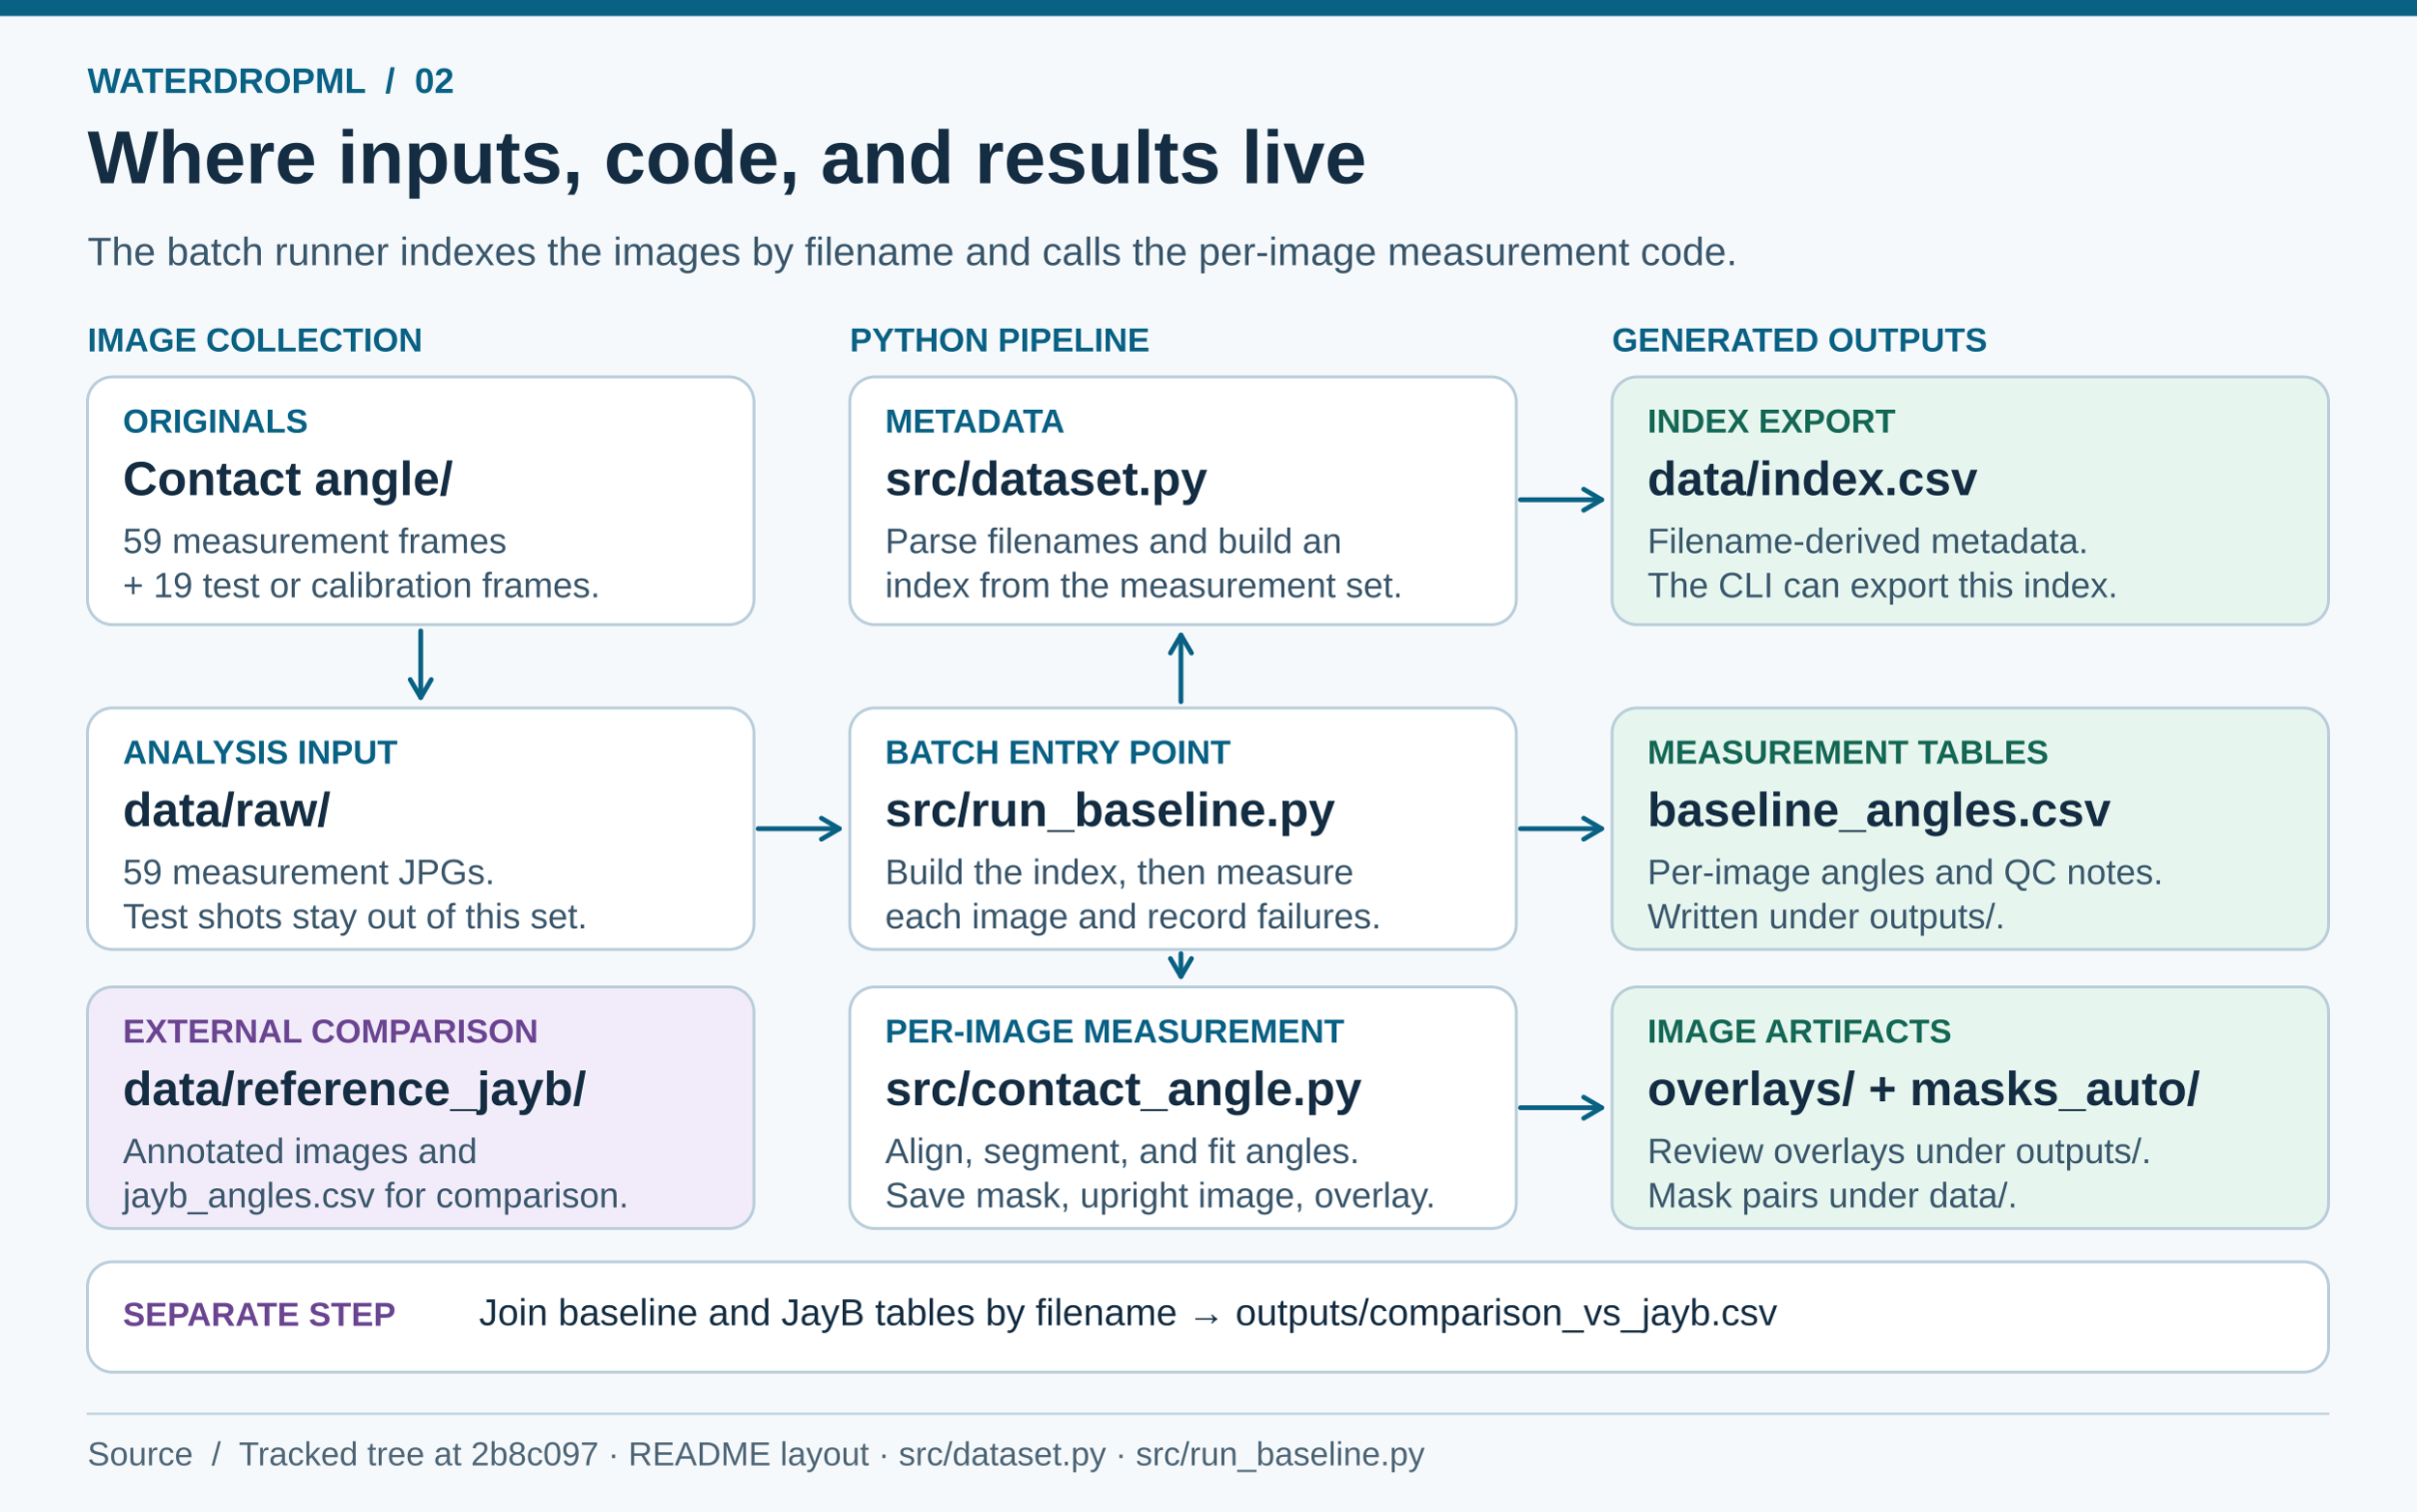
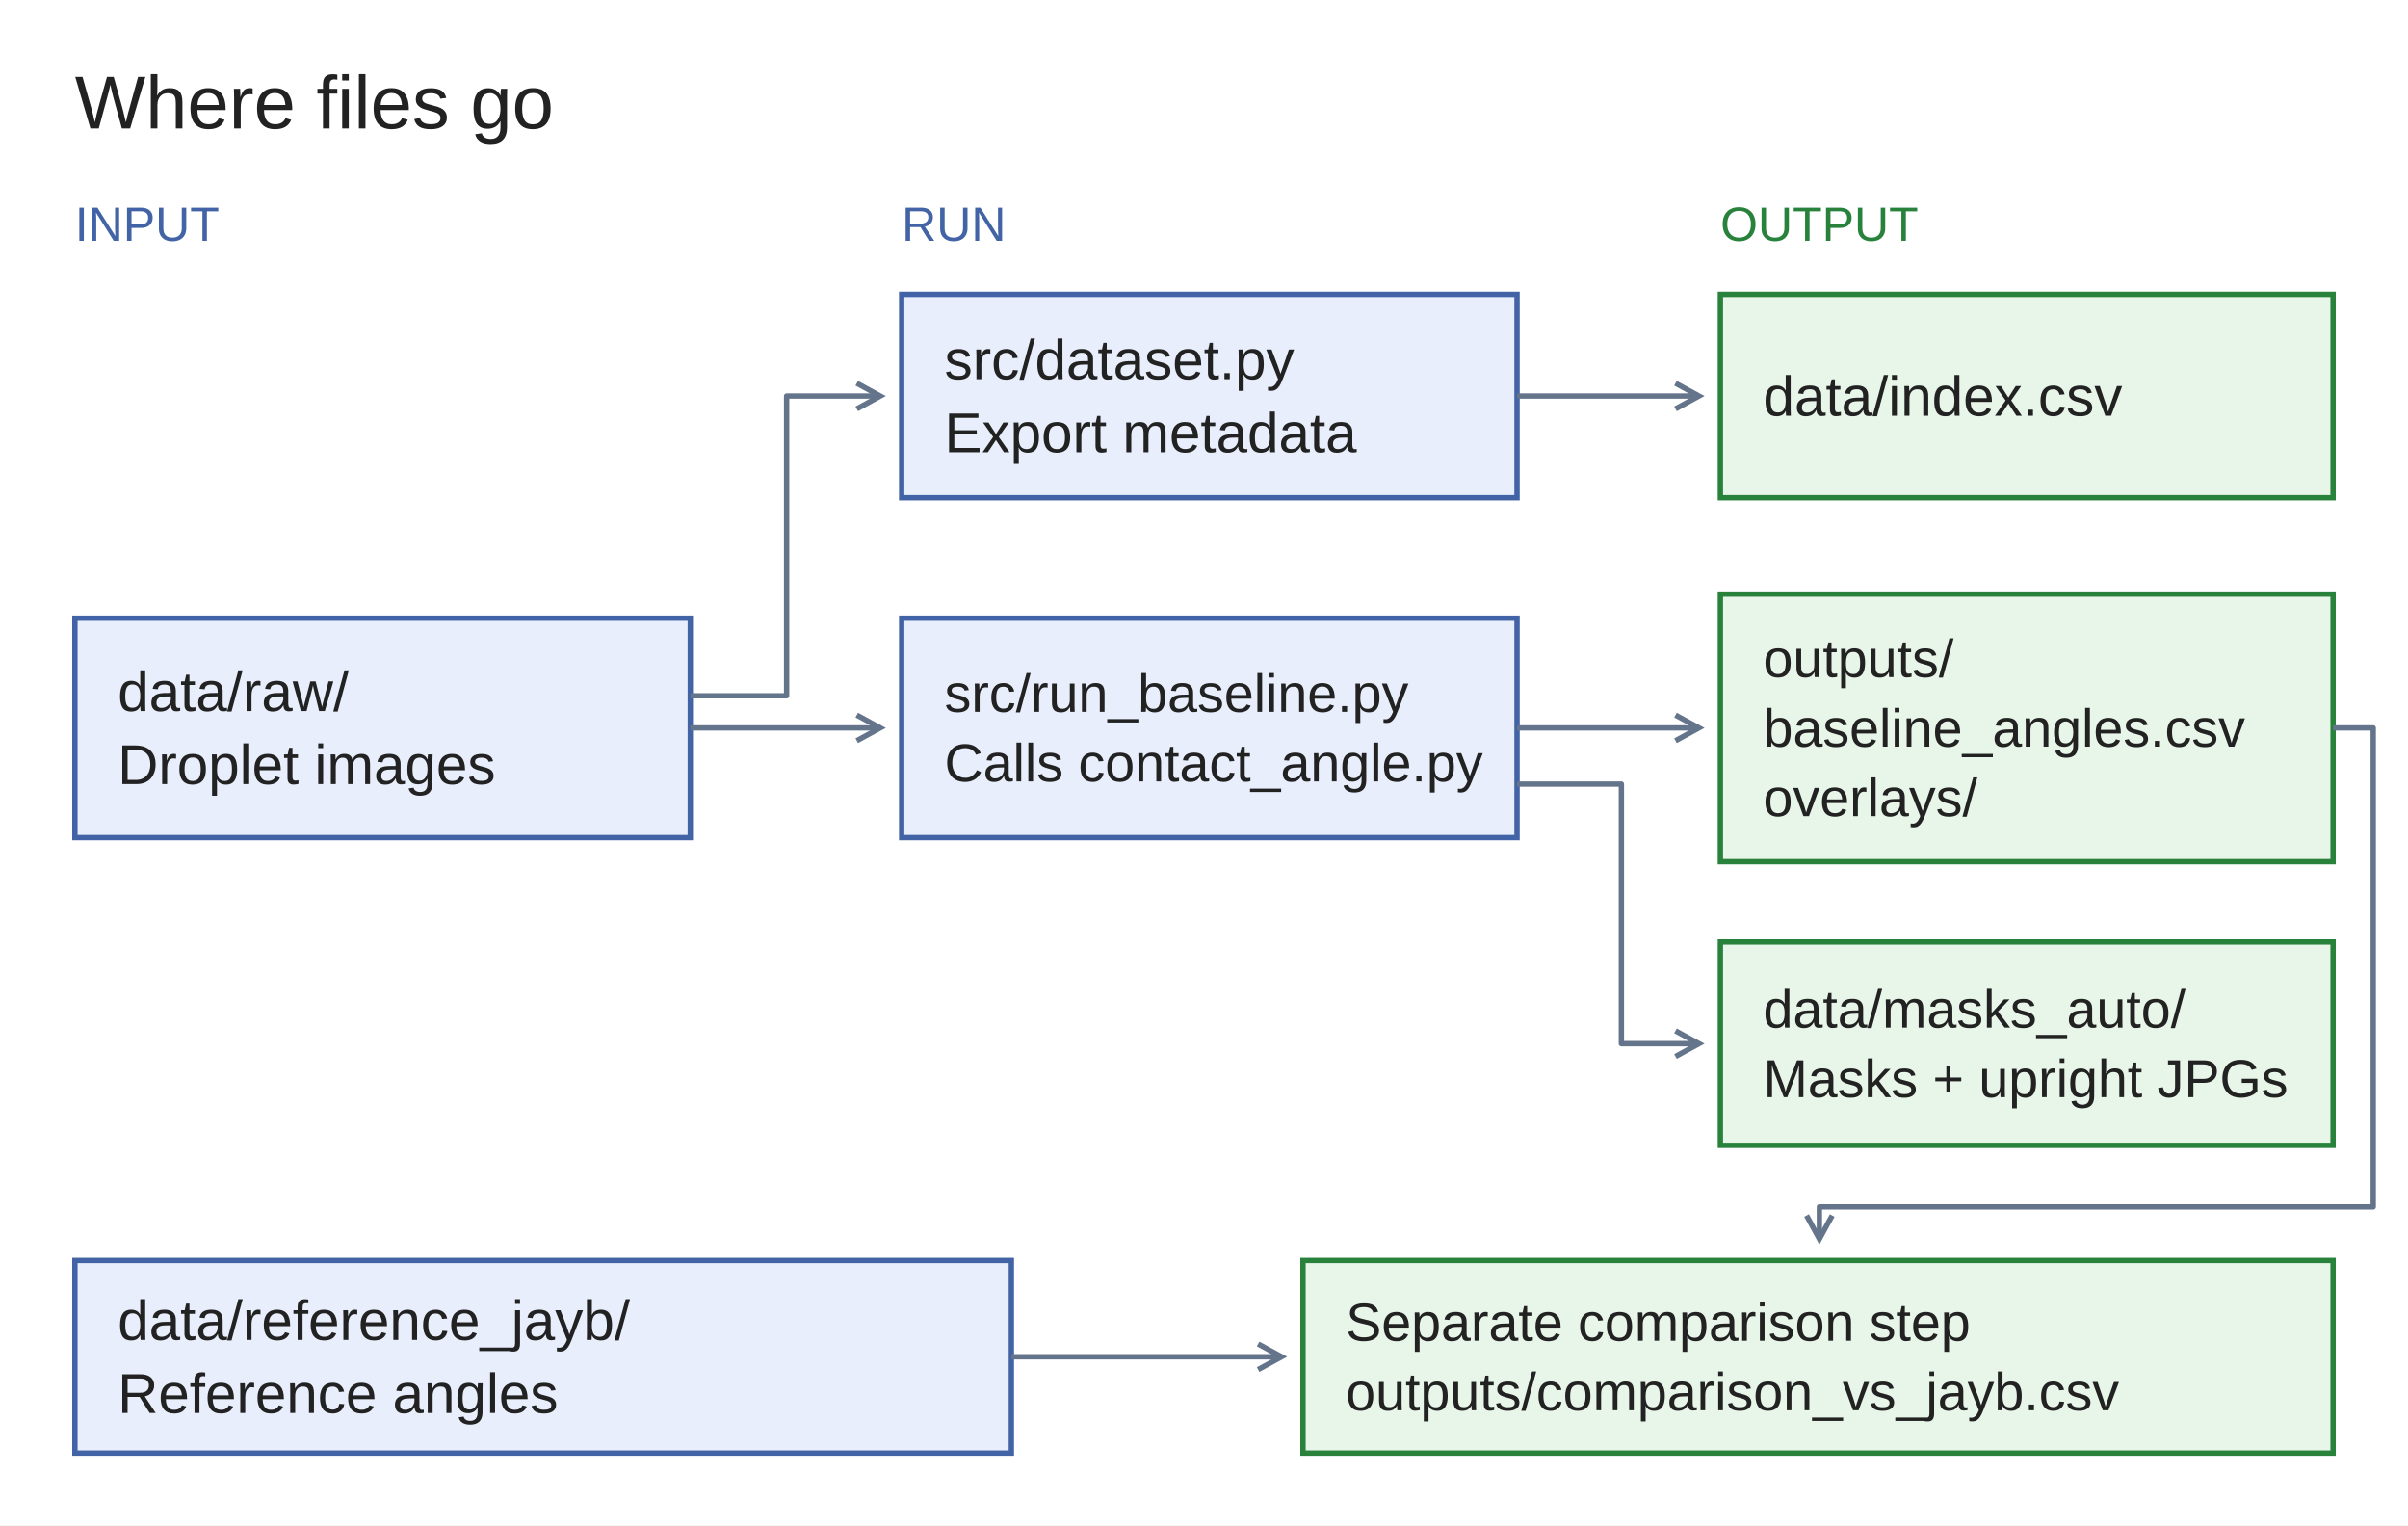
- <svg xmlns="http://www.w3.org/2000/svg" width="1160" height="726" viewBox="0 0 1160 726" role="img">
-   <rect x="0" y="0" width="1160" height="726" rx="0" fill="#F5F9FC" stroke="#F5F9FC" stroke-width="1.4" />
-   <rect x="0" y="0" width="1160" height="7" rx="0" fill="#096184" stroke="#096184" stroke-width="1.4" />
-   <text x="42" y="44.62" fill="#096184" font-family="Arial, sans-serif" font-size="17" font-weight="700" xml:space="preserve">WATERDROPML  /  02</text>
-   <text x="42" y="87.96" fill="#142D42" font-family="Arial, sans-serif" font-size="36" font-weight="700" xml:space="preserve">Where inputs, code, and results live</text>
-   <text x="42" y="127.34" fill="#39566B" font-family="Arial, sans-serif" font-size="19" font-weight="400" xml:space="preserve">The batch runner indexes the images by filename and calls the per-image measurement code.</text>
-   <polyline points="42.000,679.000 1118.000,679.000" fill="none" stroke="#B9CDDA" stroke-width="1" stroke-linecap="round" stroke-linejoin="round" />
-   <text x="42" y="703.76" fill="#4D6475" font-family="Arial, sans-serif" font-size="16" font-weight="400" xml:space="preserve">Source  /  Tracked tree at 2b8c097 · README layout · src/dataset.py · src/run_baseline.py</text>
-   <text x="42" y="168.76" fill="#096184" font-family="Arial, sans-serif" font-size="16" font-weight="700" xml:space="preserve">IMAGE COLLECTION</text>
-   <text x="408" y="168.76" fill="#096184" font-family="Arial, sans-serif" font-size="16" font-weight="700" xml:space="preserve">PYTHON PIPELINE</text>
-   <text x="774" y="168.76" fill="#096184" font-family="Arial, sans-serif" font-size="16" font-weight="700" xml:space="preserve">GENERATED OUTPUTS</text>
-   <rect x="42" y="181" width="320" height="119" rx="12" fill="#FFFFFF" stroke="#B9CDDA" stroke-width="1.4" />
-   <text x="59" y="207.76" fill="#096184" font-family="Arial, sans-serif" font-size="16" font-weight="700" xml:space="preserve">ORIGINALS</text>
-   <text x="59" y="237.78" fill="#142D42" font-family="Arial, sans-serif" font-size="23" font-weight="700" xml:space="preserve">Contact angle/</text>
-   <text x="59" y="265.62" fill="#39566B" font-family="Arial, sans-serif" font-size="17" font-weight="400" xml:space="preserve">59 measurement frames</text>
-   <text x="59" y="286.87" fill="#39566B" font-family="Arial, sans-serif" font-size="17" font-weight="400" xml:space="preserve">+ 19 test or calibration frames.</text>
-   <rect x="42" y="340" width="320" height="116" rx="12" fill="#FFFFFF" stroke="#B9CDDA" stroke-width="1.4" />
-   <text x="59" y="366.76" fill="#096184" font-family="Arial, sans-serif" font-size="16" font-weight="700" xml:space="preserve">ANALYSIS INPUT</text>
-   <text x="59" y="396.78" fill="#142D42" font-family="Arial, sans-serif" font-size="23" font-weight="700" xml:space="preserve">data/raw/</text>
-   <text x="59" y="424.62" fill="#39566B" font-family="Arial, sans-serif" font-size="17" font-weight="400" xml:space="preserve">59 measurement JPGs.</text>
-   <text x="59" y="445.87" fill="#39566B" font-family="Arial, sans-serif" font-size="17" font-weight="400" xml:space="preserve">Test shots stay out of this set.</text>
-   <rect x="42" y="474" width="320" height="116" rx="12" fill="#F2ECFA" stroke="#B9CDDA" stroke-width="1.4" />
-   <text x="59" y="500.76" fill="#6B4491" font-family="Arial, sans-serif" font-size="16" font-weight="700" xml:space="preserve">EXTERNAL COMPARISON</text>
-   <text x="59" y="530.78" fill="#142D42" font-family="Arial, sans-serif" font-size="23" font-weight="700" xml:space="preserve">data/reference_jayb/</text>
-   <text x="59" y="558.62" fill="#39566B" font-family="Arial, sans-serif" font-size="17" font-weight="400" xml:space="preserve">Annotated images and</text>
-   <text x="59" y="579.87" fill="#39566B" font-family="Arial, sans-serif" font-size="17" font-weight="400" xml:space="preserve">jayb_angles.csv for comparison.</text>
-   <rect x="408" y="181" width="320" height="119" rx="12" fill="#FFFFFF" stroke="#B9CDDA" stroke-width="1.4" />
-   <text x="425" y="207.76" fill="#096184" font-family="Arial, sans-serif" font-size="16" font-weight="700" xml:space="preserve">METADATA</text>
-   <text x="425" y="237.78" fill="#142D42" font-family="Arial, sans-serif" font-size="23" font-weight="700" xml:space="preserve">src/dataset.py</text>
-   <text x="425" y="265.62" fill="#39566B" font-family="Arial, sans-serif" font-size="17" font-weight="400" xml:space="preserve">Parse filenames and build an</text>
-   <text x="425" y="286.87" fill="#39566B" font-family="Arial, sans-serif" font-size="17" font-weight="400" xml:space="preserve">index from the measurement set.</text>
-   <rect x="408" y="340" width="320" height="116" rx="12" fill="#FFFFFF" stroke="#B9CDDA" stroke-width="1.4" />
-   <text x="425" y="366.76" fill="#096184" font-family="Arial, sans-serif" font-size="16" font-weight="700" xml:space="preserve">BATCH ENTRY POINT</text>
-   <text x="425" y="396.78" fill="#142D42" font-family="Arial, sans-serif" font-size="23" font-weight="700" xml:space="preserve">src/run_baseline.py</text>
-   <text x="425" y="424.62" fill="#39566B" font-family="Arial, sans-serif" font-size="17" font-weight="400" xml:space="preserve">Build the index, then measure</text>
-   <text x="425" y="445.87" fill="#39566B" font-family="Arial, sans-serif" font-size="17" font-weight="400" xml:space="preserve">each image and record failures.</text>
-   <rect x="408" y="474" width="320" height="116" rx="12" fill="#FFFFFF" stroke="#B9CDDA" stroke-width="1.4" />
-   <text x="425" y="500.76" fill="#096184" font-family="Arial, sans-serif" font-size="16" font-weight="700" xml:space="preserve">PER-IMAGE MEASUREMENT</text>
-   <text x="425" y="530.78" fill="#142D42" font-family="Arial, sans-serif" font-size="23" font-weight="700" xml:space="preserve">src/contact_angle.py</text>
-   <text x="425" y="558.62" fill="#39566B" font-family="Arial, sans-serif" font-size="17" font-weight="400" xml:space="preserve">Align, segment, and fit angles.</text>
-   <text x="425" y="579.87" fill="#39566B" font-family="Arial, sans-serif" font-size="17" font-weight="400" xml:space="preserve">Save mask, upright image, overlay.</text>
-   <rect x="774" y="181" width="344" height="119" rx="12" fill="#E6F6EE" stroke="#B9CDDA" stroke-width="1.4" />
-   <text x="791" y="207.76" fill="#146755" font-family="Arial, sans-serif" font-size="16" font-weight="700" xml:space="preserve">INDEX EXPORT</text>
-   <text x="791" y="237.78" fill="#142D42" font-family="Arial, sans-serif" font-size="23" font-weight="700" xml:space="preserve">data/index.csv</text>
-   <text x="791" y="265.62" fill="#39566B" font-family="Arial, sans-serif" font-size="17" font-weight="400" xml:space="preserve">Filename-derived metadata.</text>
-   <text x="791" y="286.87" fill="#39566B" font-family="Arial, sans-serif" font-size="17" font-weight="400" xml:space="preserve">The CLI can export this index.</text>
-   <rect x="774" y="340" width="344" height="116" rx="12" fill="#E6F6EE" stroke="#B9CDDA" stroke-width="1.4" />
-   <text x="791" y="366.76" fill="#146755" font-family="Arial, sans-serif" font-size="16" font-weight="700" xml:space="preserve">MEASUREMENT TABLES</text>
-   <text x="791" y="396.78" fill="#142D42" font-family="Arial, sans-serif" font-size="23" font-weight="700" xml:space="preserve">baseline_angles.csv</text>
-   <text x="791" y="424.62" fill="#39566B" font-family="Arial, sans-serif" font-size="17" font-weight="400" xml:space="preserve">Per-image angles and QC notes.</text>
-   <text x="791" y="445.87" fill="#39566B" font-family="Arial, sans-serif" font-size="17" font-weight="400" xml:space="preserve">Written under outputs/.</text>
-   <rect x="774" y="474" width="344" height="116" rx="12" fill="#E6F6EE" stroke="#B9CDDA" stroke-width="1.4" />
-   <text x="791" y="500.76" fill="#146755" font-family="Arial, sans-serif" font-size="16" font-weight="700" xml:space="preserve">IMAGE ARTIFACTS</text>
-   <text x="791" y="530.78" fill="#142D42" font-family="Arial, sans-serif" font-size="23" font-weight="700" xml:space="preserve">overlays/ + masks_auto/</text>
-   <text x="791" y="558.62" fill="#39566B" font-family="Arial, sans-serif" font-size="17" font-weight="400" xml:space="preserve">Review overlays under outputs/.</text>
-   <text x="791" y="579.87" fill="#39566B" font-family="Arial, sans-serif" font-size="17" font-weight="400" xml:space="preserve">Mask pairs under data/.</text>
-   <polyline points="202.000,303.000 202.000,335.000" fill="none" stroke="#096184" stroke-width="2.3" stroke-linecap="round" stroke-linejoin="round" />
-   <path d="M 196.945 326.372 L 202 335 L 207.055 326.372" fill="none" stroke="#096184" stroke-width="2.3" stroke-linejoin="round" stroke-linecap="round" />
-   <polyline points="364.000,398.000 403.000,398.000" fill="none" stroke="#096184" stroke-width="2.3" stroke-linecap="round" stroke-linejoin="round" />
-   <path d="M 394.372 403.055 L 403 398 L 394.372 392.945" fill="none" stroke="#096184" stroke-width="2.3" stroke-linejoin="round" stroke-linecap="round" />
-   <polyline points="567.000,337.000 567.000,305.000" fill="none" stroke="#096184" stroke-width="2.3" stroke-linecap="round" stroke-linejoin="round" />
-   <path d="M 572.055 313.628 L 567 305 L 561.945 313.628" fill="none" stroke="#096184" stroke-width="2.3" stroke-linejoin="round" stroke-linecap="round" />
-   <polyline points="567.000,458.000 567.000,469.000" fill="none" stroke="#096184" stroke-width="2.3" stroke-linecap="round" stroke-linejoin="round" />
-   <path d="M 561.945 460.372 L 567 469 L 572.055 460.372" fill="none" stroke="#096184" stroke-width="2.3" stroke-linejoin="round" stroke-linecap="round" />
-   <polyline points="730.000,240.000 769.000,240.000" fill="none" stroke="#096184" stroke-width="2.3" stroke-linecap="round" stroke-linejoin="round" />
-   <path d="M 760.372 245.055 L 769 240 L 760.372 234.945" fill="none" stroke="#096184" stroke-width="2.3" stroke-linejoin="round" stroke-linecap="round" />
-   <polyline points="730.000,398.000 769.000,398.000" fill="none" stroke="#096184" stroke-width="2.3" stroke-linecap="round" stroke-linejoin="round" />
-   <path d="M 760.372 403.055 L 769 398 L 760.372 392.945" fill="none" stroke="#096184" stroke-width="2.3" stroke-linejoin="round" stroke-linecap="round" />
-   <polyline points="730.000,532.000 769.000,532.000" fill="none" stroke="#096184" stroke-width="2.3" stroke-linecap="round" stroke-linejoin="round" />
-   <path d="M 760.372 537.055 L 769 532 L 760.372 526.945" fill="none" stroke="#096184" stroke-width="2.3" stroke-linejoin="round" stroke-linecap="round" />
-   <rect x="42" y="606" width="1076" height="53" rx="12" fill="#FFFFFF" stroke="#B9CDDA" stroke-width="1.4" />
-   <text x="59" y="636.76" fill="#6B4491" font-family="Arial, sans-serif" font-size="16" font-weight="700" xml:space="preserve">SEPARATE STEP</text>
-   <text x="230" y="636.48" fill="#142D42" font-family="Arial, sans-serif" font-size="18" font-weight="400" xml:space="preserve">Join baseline and JayB tables by filename → outputs/comparison_vs_jayb.csv</text>
+ <svg xmlns="http://www.w3.org/2000/svg" width="900" height="570" viewBox="0 0 900 570" role="img" aria-labelledby="title desc">
+   <rect width="900" height="570" fill="white" />
+   <text x="28" y="48.0" font-family="Arial, Helvetica, sans-serif" font-size="28" fill="#222222">Where files go</text>
+   <text x="28" y="90.0" font-family="Arial, Helvetica, sans-serif" font-size="18" fill="#4263a5">INPUT</text>
+   <text x="337" y="90.0" font-family="Arial, Helvetica, sans-serif" font-size="18" fill="#4263a5">RUN</text>
+   <text x="643" y="90.0" font-family="Arial, Helvetica, sans-serif" font-size="18" fill="#28823b">OUTPUT</text>
+   <rect x="28" y="231" width="230" height="82" fill="#e8eefb" stroke="#4263a5" stroke-width="2" />
+   <text x="44" y="265.7" font-family="Arial, Helvetica, sans-serif" font-size="21" fill="#222222">data/raw/</text>
+   <text x="44" y="293.0" font-family="Arial, Helvetica, sans-serif" font-size="21" fill="#222222">Droplet images</text>
+   <rect x="337" y="110" width="230" height="76" fill="#e8eefb" stroke="#4263a5" stroke-width="2" />
+   <text x="353" y="141.7" font-family="Arial, Helvetica, sans-serif" font-size="21" fill="#222222">src/dataset.py</text>
+   <text x="353" y="169.0" font-family="Arial, Helvetica, sans-serif" font-size="21" fill="#222222">Export metadata</text>
+   <rect x="643" y="110" width="229" height="76" fill="#e8f5e9" stroke="#28823b" stroke-width="2" />
+   <text x="659" y="155.35" font-family="Arial, Helvetica, sans-serif" font-size="21" fill="#222222">data/index.csv</text>
+   <polyline points="258.00,260.00 294.00,260.00 294.00,148.00 329.00,148.00" fill="none" stroke="#64748b" stroke-width="2" stroke-linejoin="round" />
+   <polyline points="320.22,152.79 329,148 320.22,143.21" fill="none" stroke="#64748b" stroke-width="2" />
+   <polyline points="567.00,148.00 635.00,148.00" fill="none" stroke="#64748b" stroke-width="2" stroke-linejoin="round" />
+   <polyline points="626.22,152.79 635,148 626.22,143.21" fill="none" stroke="#64748b" stroke-width="2" />
+   <rect x="337" y="231" width="230" height="82" fill="#e8eefb" stroke="#4263a5" stroke-width="2" />
+   <text x="353" y="266.0" font-family="Arial, Helvetica, sans-serif" font-size="20" fill="#222222">src/run_baseline.py</text>
+   <text x="353" y="292.0" font-family="Arial, Helvetica, sans-serif" font-size="20" fill="#222222">Calls contact_angle.py</text>
+   <polyline points="258.00,272.00 329.00,272.00" fill="none" stroke="#64748b" stroke-width="2" stroke-linejoin="round" />
+   <polyline points="320.22,276.79 329,272 320.22,267.21" fill="none" stroke="#64748b" stroke-width="2" />
+   <rect x="643" y="222" width="229" height="100" fill="#e8f5e9" stroke="#28823b" stroke-width="2" />
+   <text x="659" y="253.0" font-family="Arial, Helvetica, sans-serif" font-size="20" fill="#222222">outputs/</text>
+   <text x="659" y="279.0" font-family="Arial, Helvetica, sans-serif" font-size="20" fill="#222222">baseline_angles.csv</text>
+   <text x="659" y="305.0" font-family="Arial, Helvetica, sans-serif" font-size="20" fill="#222222">overlays/</text>
+   <polyline points="567.00,272.00 635.00,272.00" fill="none" stroke="#64748b" stroke-width="2" stroke-linejoin="round" />
+   <polyline points="626.22,276.79 635,272 626.22,267.21" fill="none" stroke="#64748b" stroke-width="2" />
+   <rect x="643" y="352" width="229" height="76" fill="#e8f5e9" stroke="#28823b" stroke-width="2" />
+   <text x="659" y="384.0" font-family="Arial, Helvetica, sans-serif" font-size="20" fill="#222222">data/masks_auto/</text>
+   <text x="659" y="410.0" font-family="Arial, Helvetica, sans-serif" font-size="20" fill="#222222">Masks + upright JPGs</text>
+   <polyline points="567.00,293.00 606.00,293.00 606.00,390.00 635.00,390.00" fill="none" stroke="#64748b" stroke-width="2" stroke-linejoin="round" />
+   <polyline points="626.22,394.79 635,390 626.22,385.21" fill="none" stroke="#64748b" stroke-width="2" />
+   <rect x="28" y="471" width="350" height="72" fill="#e8eefb" stroke="#4263a5" stroke-width="2" />
+   <text x="44" y="500.7" font-family="Arial, Helvetica, sans-serif" font-size="21" fill="#222222">data/reference_jayb/</text>
+   <text x="44" y="528.0" font-family="Arial, Helvetica, sans-serif" font-size="21" fill="#222222">Reference angles</text>
+   <rect x="487" y="471" width="385" height="72" fill="#e8f5e9" stroke="#28823b" stroke-width="2" />
+   <text x="503" y="501.0" font-family="Arial, Helvetica, sans-serif" font-size="20" fill="#222222">Separate comparison step</text>
+   <text x="503" y="527.0" font-family="Arial, Helvetica, sans-serif" font-size="20" fill="#222222">outputs/comparison_vs_jayb.csv</text>
+   <polyline points="378.00,507.00 479.00,507.00" fill="none" stroke="#64748b" stroke-width="2" stroke-linejoin="round" />
+   <polyline points="470.22,511.79 479,507 470.22,502.21" fill="none" stroke="#64748b" stroke-width="2" />
+   <polyline points="872.00,272.00 887.00,272.00 887.00,451.00 680.00,451.00 680.00,463.00" fill="none" stroke="#64748b" stroke-width="2" stroke-linejoin="round" />
+   <polyline points="675.21,454.22 680,463 684.79,454.22" fill="none" stroke="#64748b" stroke-width="2" />
</svg>
